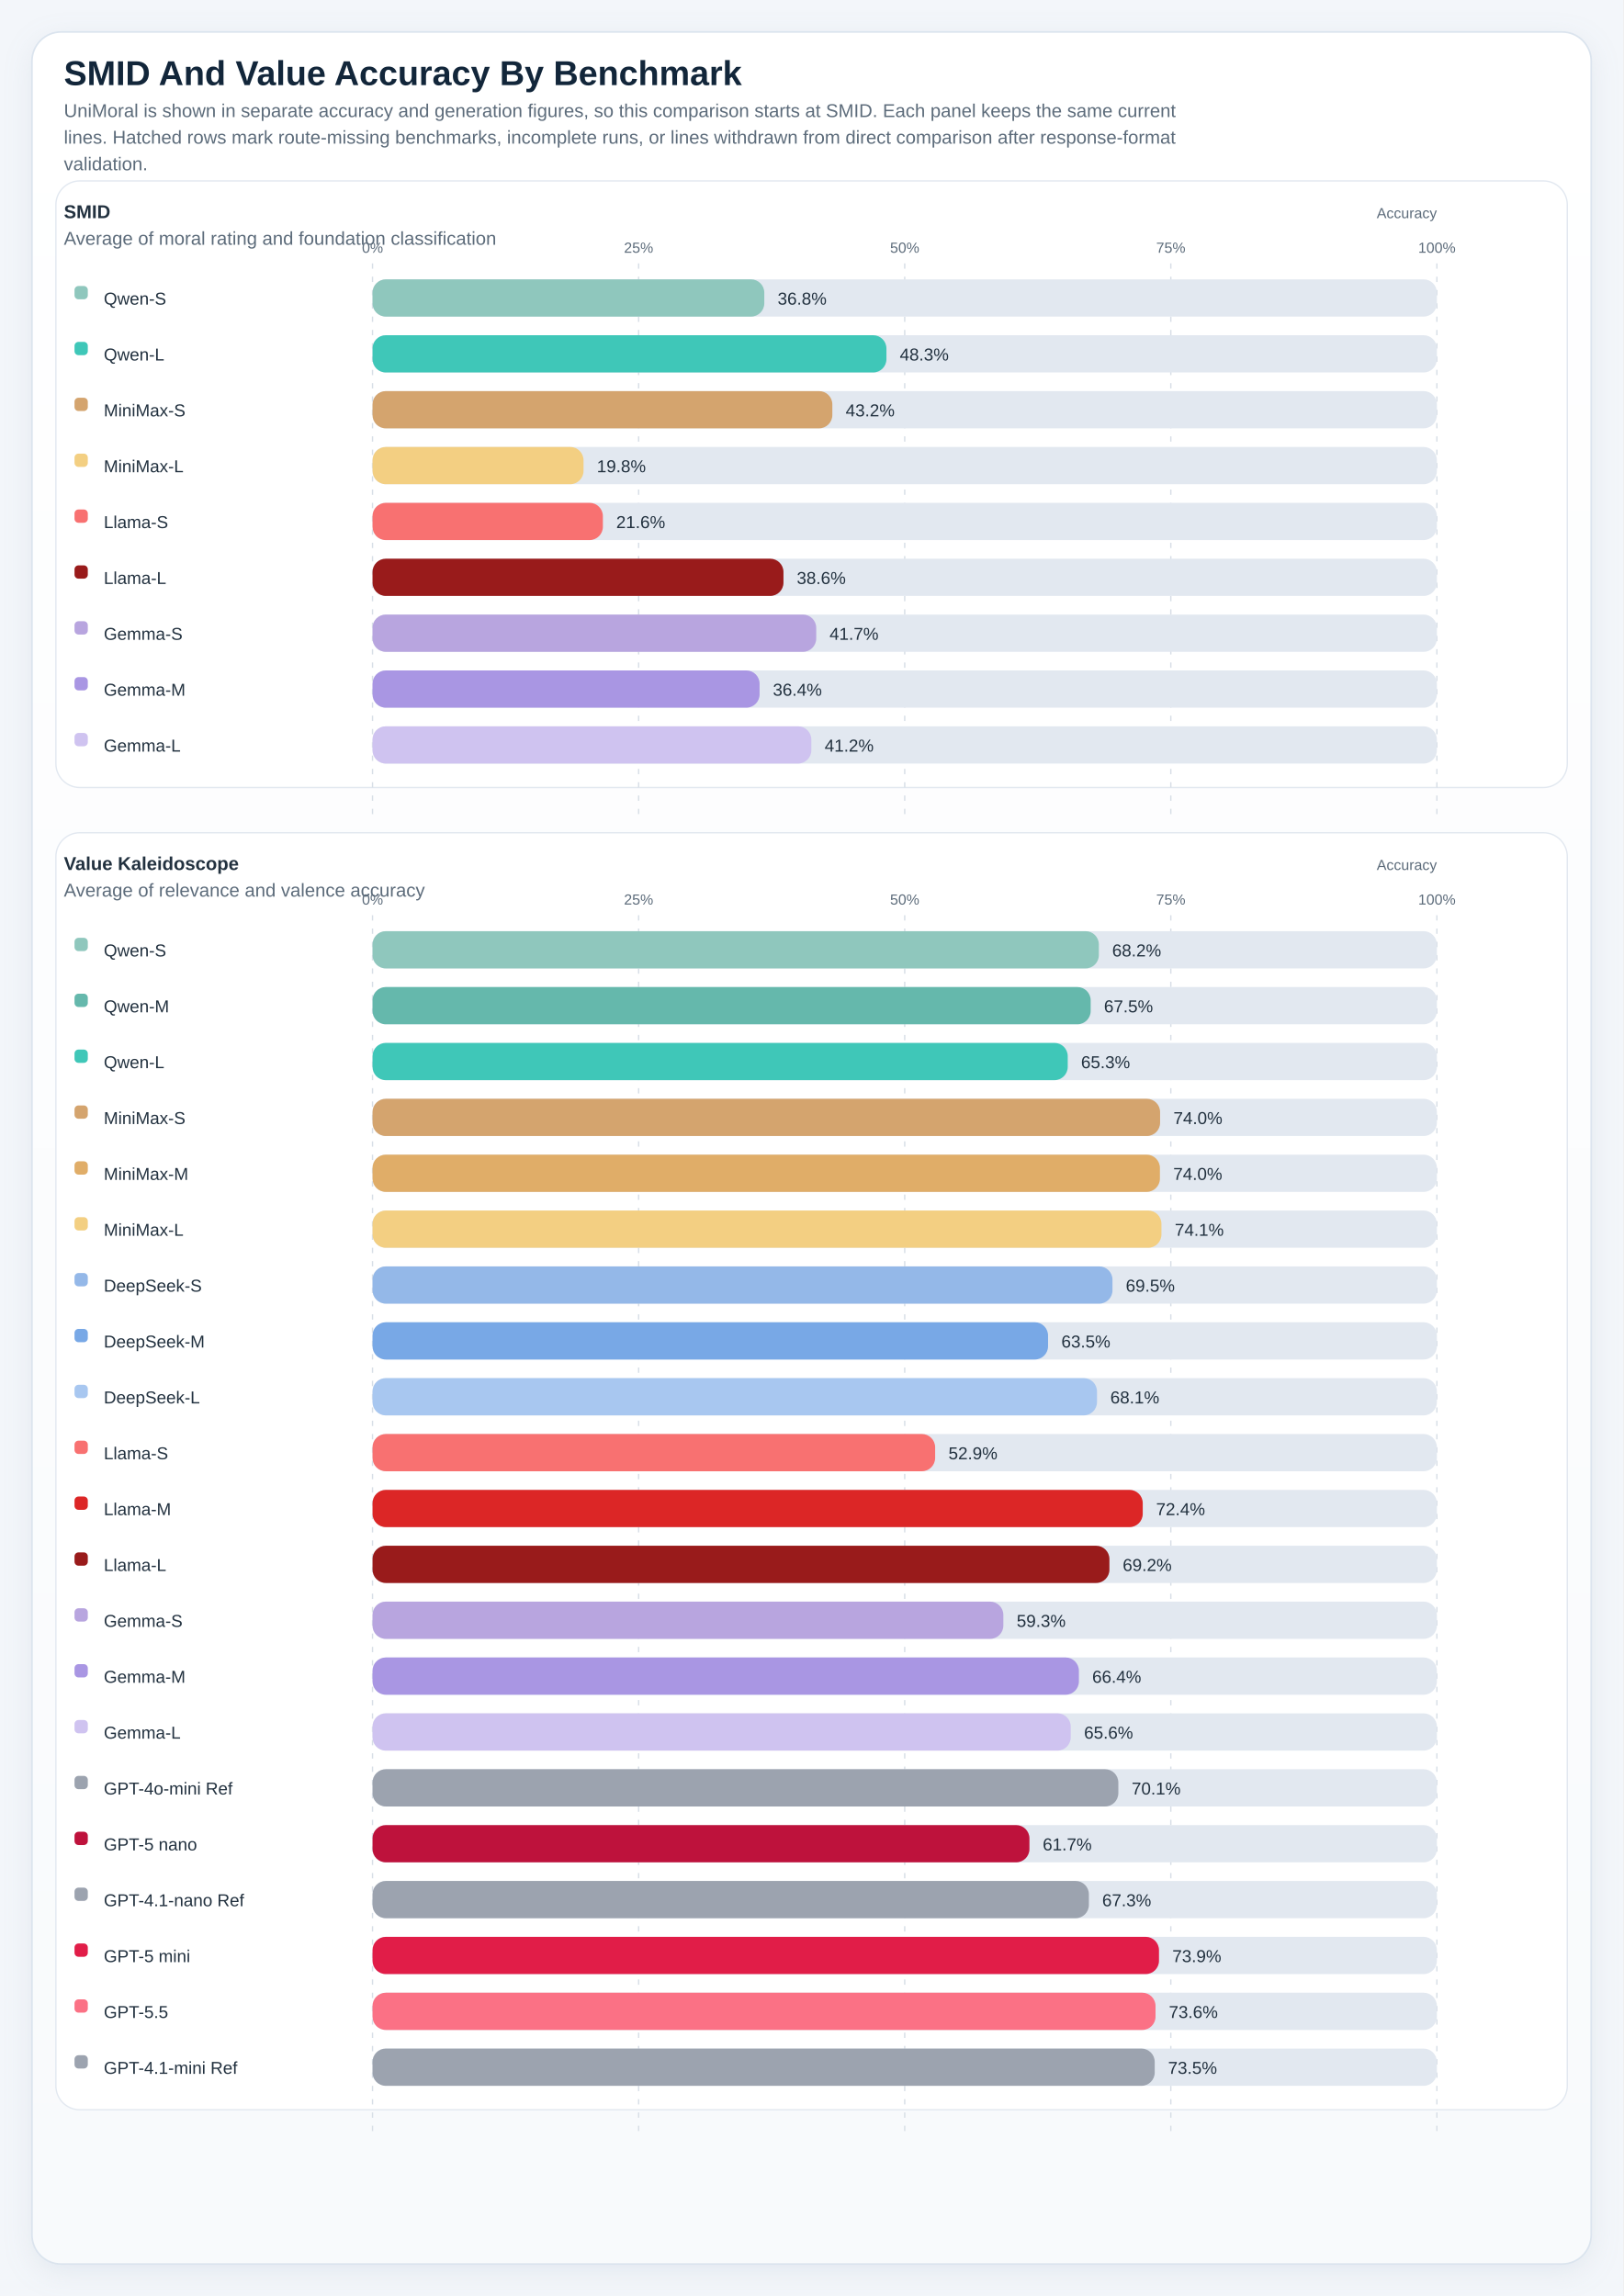
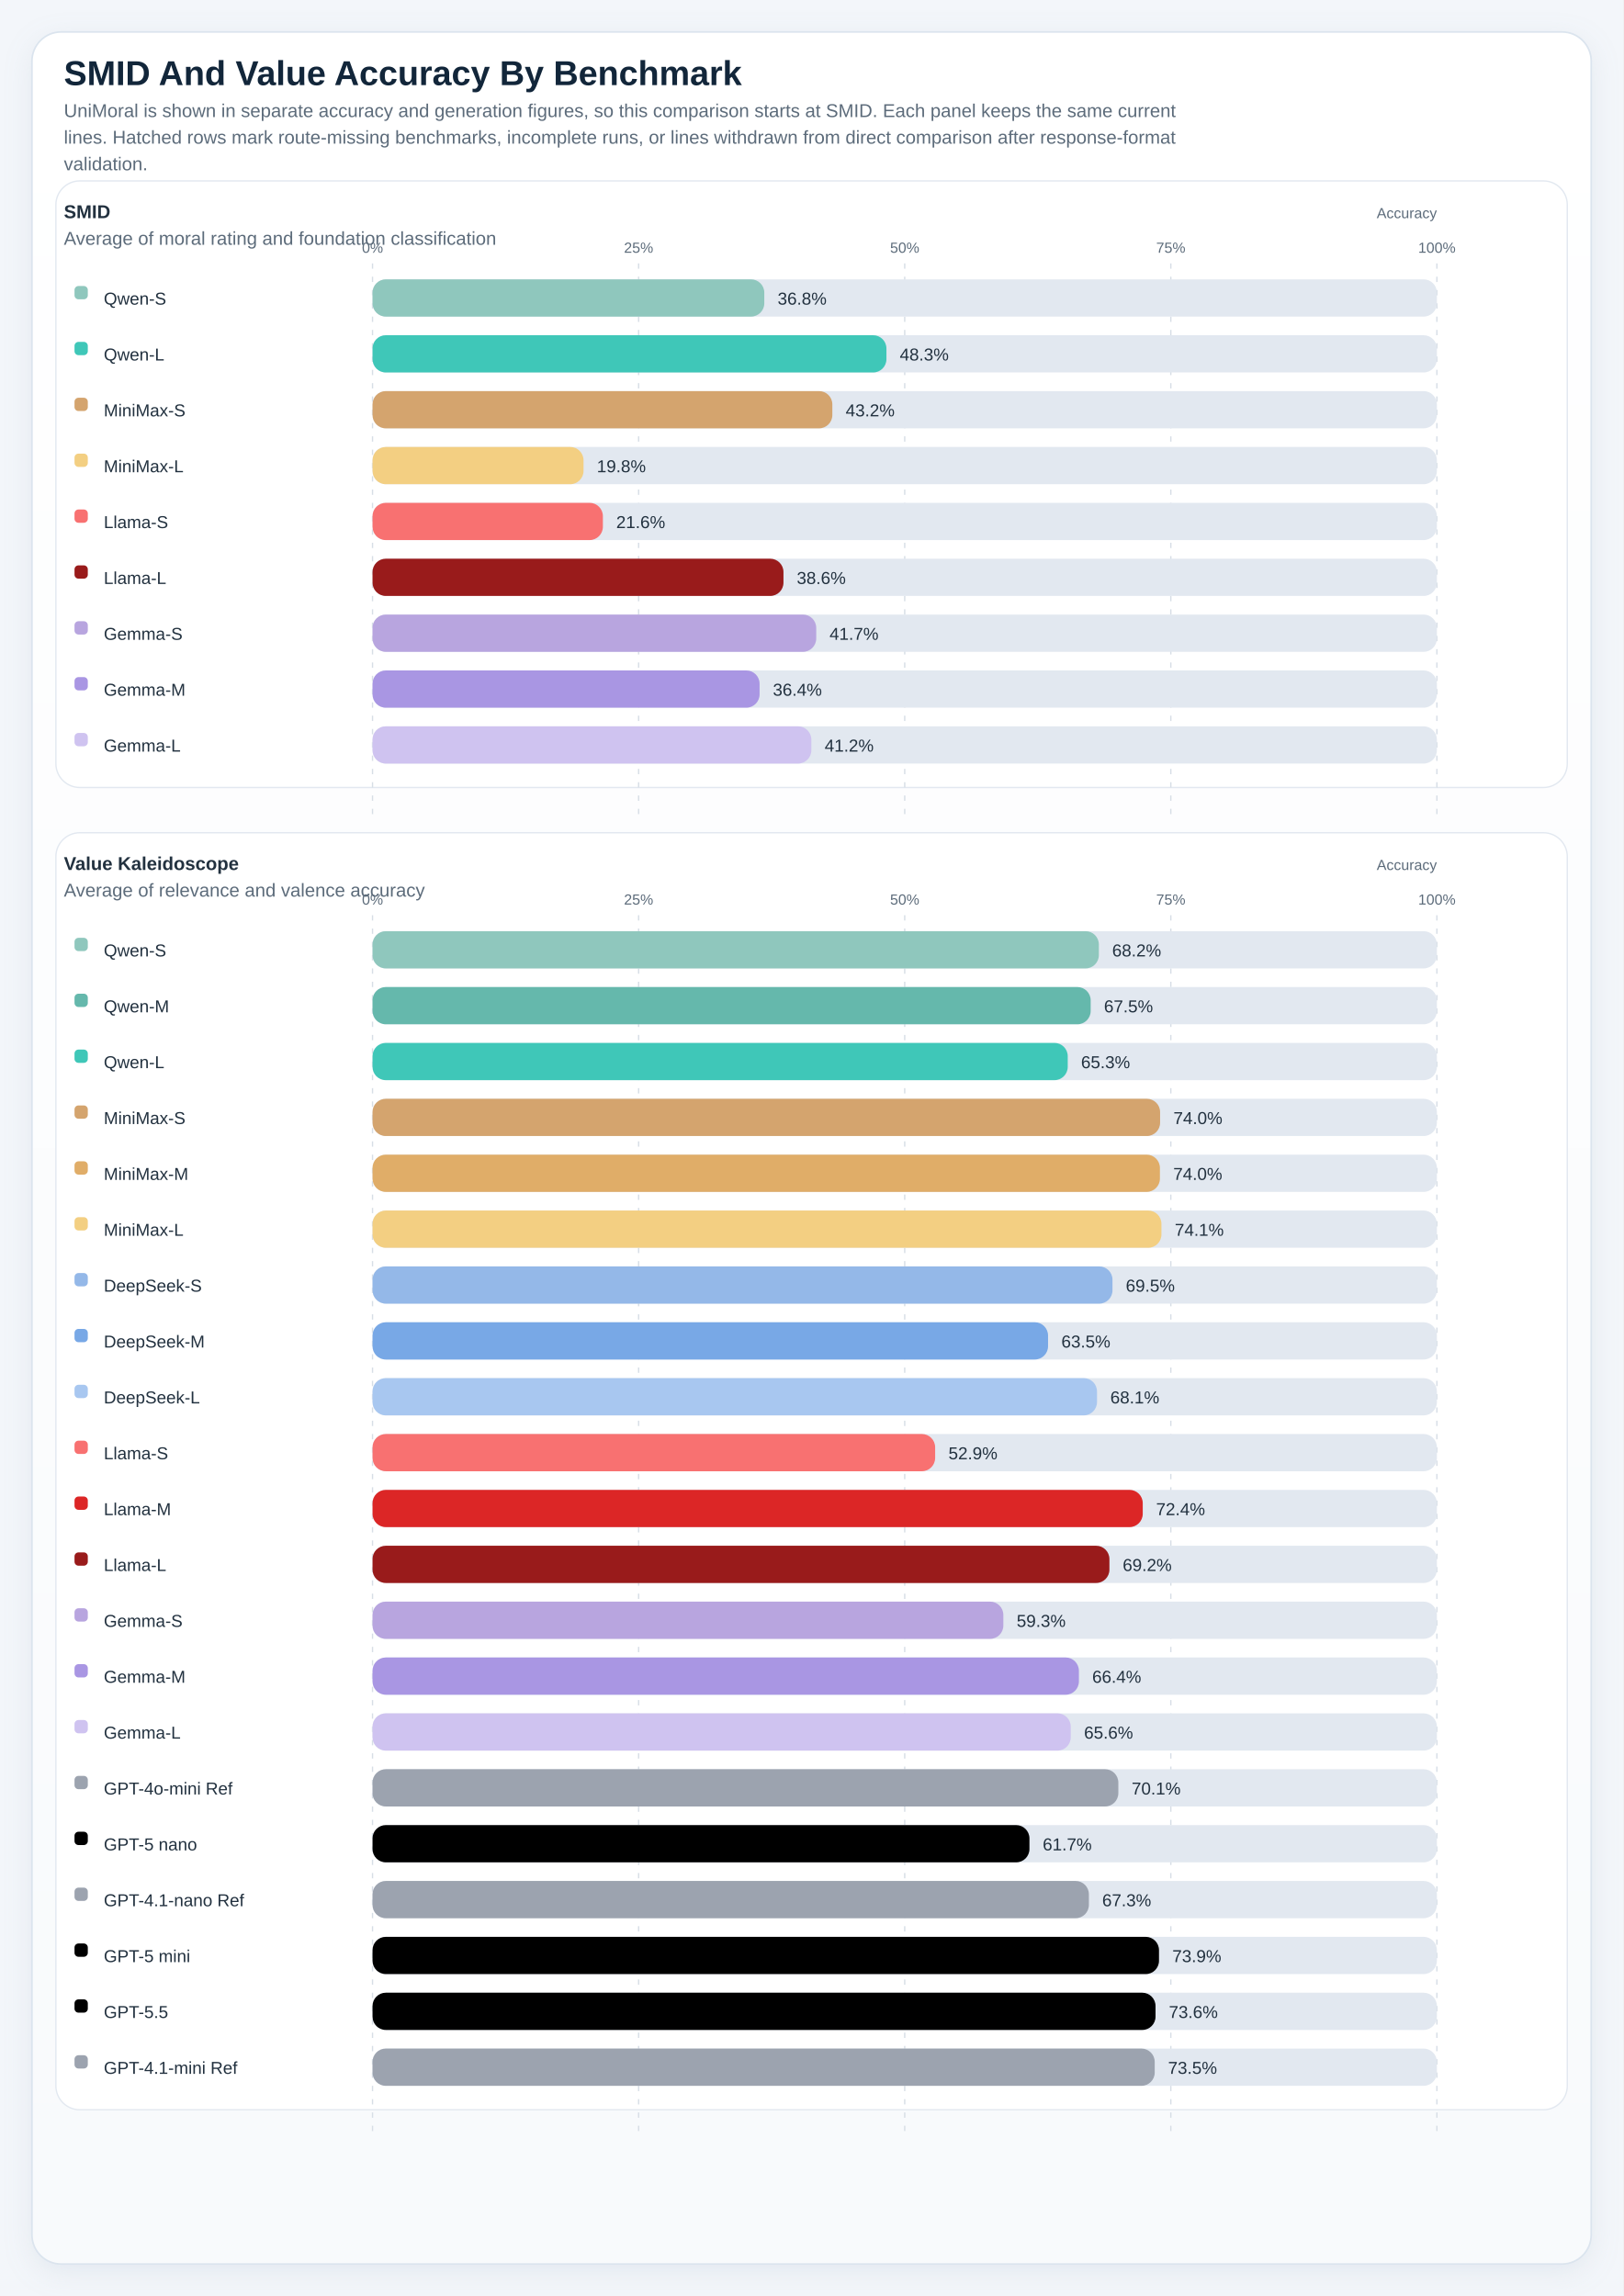
<svg xmlns="http://www.w3.org/2000/svg" viewBox="0 0 1220 1726" role="img" preserveAspectRatio="xMidYMin meet" style="max-width:100%;height:auto">
  <defs>
    <linearGradient id="panelGradient" x1="0" x2="0" y1="0" y2="1">
      <stop offset="0%" stop-color="#ffffff" />
      <stop offset="100%" stop-color="#f8fafc" />
    </linearGradient>
    <pattern id="diagonalHatch" width="8" height="8" patternUnits="userSpaceOnUse" patternTransform="rotate(45)">
      <line x1="0" y1="0" x2="0" y2="8" stroke="#cdd6e1" stroke-width="3" />
    </pattern>
    <filter id="softShadow" x="-20%" y="-20%" width="140%" height="140%">
      <feDropShadow dx="0" dy="6" stdDeviation="10" flood-color="#9fb0c2" flood-opacity="0.18" />
    </filter>
    <style>
.canvas { fill: #f3f6fa; }
.title { font: 700 26px 'IBM Plex Sans', 'Helvetica Neue', Arial, sans-serif; fill: #12263a; }
.subtitle { font: 400 14px 'IBM Plex Sans', 'Helvetica Neue', Arial, sans-serif; fill: #5c6b7a; }
.axis { font: 600 14px 'IBM Plex Sans', 'Helvetica Neue', Arial, sans-serif; fill: #22313f; }
.label { font: 500 13px 'IBM Plex Sans', 'Helvetica Neue', Arial, sans-serif; fill: #22313f; }
.metric { font: 700 20px 'IBM Plex Sans', 'Helvetica Neue', Arial, sans-serif; fill: #12263a; }
.celltext { font: 700 16px 'IBM Plex Sans', 'Helvetica Neue', Arial, sans-serif; fill: #ffffff; }
.celltext-dark { font: 700 16px 'IBM Plex Sans', 'Helvetica Neue', Arial, sans-serif; fill: #173042; }
.cellsub { font: 500 11px 'IBM Plex Sans', 'Helvetica Neue', Arial, sans-serif; fill: rgba(255,255,255,0.88); }
.cellsub-dark { font: 600 11px 'IBM Plex Sans', 'Helvetica Neue', Arial, sans-serif; fill: #385062; }
.body { font: 500 12px 'IBM Plex Sans', 'Helvetica Neue', Arial, sans-serif; fill: #22313f; }
.small { font: 500 11px 'IBM Plex Sans', 'Helvetica Neue', Arial, sans-serif; fill: #5c6b7a; }
.tiny { font: 600 10px 'IBM Plex Sans', 'Helvetica Neue', Arial, sans-serif; fill: #6b7c8f; letter-spacing: 0.04em; }
.grid { fill: #ffffff; stroke: #d7dee6; stroke-width: 1.25; }
.panel { fill: url(#panelGradient); stroke: #dbe4ee; stroke-width: 1.25; filter: url(#softShadow); }
.subpanel { fill: #ffffff; stroke: #e2e8f0; stroke-width: 1; }
.legend-card { fill: #ffffff; stroke: #dbe4ee; stroke-width: 1; }
.guide { stroke: #d7dee6; stroke-width: 1; stroke-dasharray: 4 6; }
.baseline { stroke: #aab7c6; stroke-width: 1.1; }
.muted-cell { fill: #eef2f7; stroke: #d7dee6; stroke-width: 1; }
.muted-bar { fill: #ecf1f6; stroke: #d7dee6; stroke-width: 1; }
.outline { stroke: rgba(255,255,255,0.9); stroke-width: 1; }
</style>
  </defs>
  <rect x="0" y="0" width="1220" height="1726" class="canvas" />
  <rect x="24" y="24" width="1172" height="1678" rx="22" class="panel" />
  <text x="48" y="64" class="title">SMID And Value Accuracy By Benchmark</text>
  <text x="48" y="88" class="subtitle">UniMoral is shown in separate accuracy and generation figures, so this comparison starts at SMID. Each panel keeps the same current</text>
  <text x="48" y="108" class="subtitle">lines. Hatched rows mark route-missing benchmarks, incomplete runs, or lines withdrawn from direct comparison after response-format</text>
  <text x="48" y="128" class="subtitle">validation.</text>
  <rect x="42" y="136" width="1136" height="456" rx="18" class="subpanel" />
  <text x="48" y="164" class="axis">SMID</text>
  <text x="48" y="184" class="subtitle">Average of moral rating and foundation classification</text>
  <text x="1080" y="164" text-anchor="end" class="small">Accuracy</text>
  <line x1="280.00" y1="198" x2="280.00" y2="612" class="guide" />
  <text x="280.00" y="190" text-anchor="middle" class="small">0%</text>
  <line x1="480.00" y1="198" x2="480.00" y2="612" class="guide" />
  <text x="480.00" y="190" text-anchor="middle" class="small">25%</text>
  <line x1="680.00" y1="198" x2="680.00" y2="612" class="guide" />
  <text x="680.00" y="190" text-anchor="middle" class="small">50%</text>
  <line x1="880.00" y1="198" x2="880.00" y2="612" class="guide" />
  <text x="880.00" y="190" text-anchor="middle" class="small">75%</text>
  <line x1="1080.00" y1="198" x2="1080.00" y2="612" class="guide" />
  <text x="1080.00" y="190" text-anchor="middle" class="small">100%</text>
  <rect x="56" y="215" width="10" height="10" rx="3" fill="#8fc7bd" />
  <text x="78" y="229" class="label">Qwen-S</text>
  <rect x="280" y="210" width="800" height="28" rx="10" fill="#e2e8f0" />
  <rect x="280" y="210" width="294.46" height="28" rx="10" fill="#8fc7bd" />
  <text x="584.46" y="229" text-anchor="start" class="label">36.8%</text>
  <rect x="56" y="257" width="10" height="10" rx="3" fill="#3fc7b8" />
  <text x="78" y="271" class="label">Qwen-L</text>
  <rect x="280" y="252" width="800" height="28" rx="10" fill="#e2e8f0" />
  <rect x="280" y="252" width="386.26" height="28" rx="10" fill="#3fc7b8" />
  <text x="676.26" y="271" text-anchor="start" class="label">48.3%</text>
  <rect x="56" y="299" width="10" height="10" rx="3" fill="#d4a46e" />
  <text x="78" y="313" class="label">MiniMax-S</text>
  <rect x="280" y="294" width="800" height="28" rx="10" fill="#e2e8f0" />
  <rect x="280" y="294" width="345.60" height="28" rx="10" fill="#d4a46e" />
  <text x="635.60" y="313" text-anchor="start" class="label">43.2%</text>
  <rect x="56" y="341" width="10" height="10" rx="3" fill="#f3cf82" />
  <text x="78" y="355" class="label">MiniMax-L</text>
  <rect x="280" y="336" width="800" height="28" rx="10" fill="#e2e8f0" />
  <rect x="280" y="336" width="158.59" height="28" rx="10" fill="#f3cf82" />
  <text x="448.59" y="355" text-anchor="start" class="label">19.8%</text>
  <rect x="56" y="383" width="10" height="10" rx="3" fill="#f87171" />
  <text x="78" y="397" class="label">Llama-S</text>
  <rect x="280" y="378" width="800" height="28" rx="10" fill="#e2e8f0" />
  <rect x="280" y="378" width="173.14" height="28" rx="10" fill="#f87171" />
  <text x="463.14" y="397" text-anchor="start" class="label">21.6%</text>
  <rect x="56" y="425" width="10" height="10" rx="3" fill="#991b1b" />
  <text x="78" y="439" class="label">Llama-L</text>
  <rect x="280" y="420" width="800" height="28" rx="10" fill="#e2e8f0" />
  <rect x="280" y="420" width="308.87" height="28" rx="10" fill="#991b1b" />
  <text x="598.87" y="439" text-anchor="start" class="label">38.6%</text>
  <rect x="56" y="467" width="10" height="10" rx="3" fill="#b8a5df" />
  <text x="78" y="481" class="label">Gemma-S</text>
  <rect x="280" y="462" width="800" height="28" rx="10" fill="#e2e8f0" />
  <rect x="280" y="462" width="333.49" height="28" rx="10" fill="#b8a5df" />
  <text x="623.49" y="481" text-anchor="start" class="label">41.7%</text>
  <rect x="56" y="509" width="10" height="10" rx="3" fill="#a996e3" />
  <text x="78" y="523" class="label">Gemma-M</text>
  <rect x="280" y="504" width="800" height="28" rx="10" fill="#e2e8f0" />
  <rect x="280" y="504" width="290.92" height="28" rx="10" fill="#a996e3" />
  <text x="580.92" y="523" text-anchor="start" class="label">36.4%</text>
  <rect x="56" y="551" width="10" height="10" rx="3" fill="#cfc3f0" />
  <text x="78" y="565" class="label">Gemma-L</text>
  <rect x="280" y="546" width="800" height="28" rx="10" fill="#e2e8f0" />
  <rect x="280" y="546" width="329.82" height="28" rx="10" fill="#cfc3f0" />
  <text x="619.82" y="565" text-anchor="start" class="label">41.2%</text>
  <rect x="42" y="626" width="1136" height="960" rx="18" class="subpanel" />
  <text x="48" y="654" class="axis">Value Kaleidoscope</text>
  <text x="48" y="674" class="subtitle">Average of relevance and valence accuracy</text>
  <text x="1080" y="654" text-anchor="end" class="small">Accuracy</text>
  <line x1="280.00" y1="688" x2="280.00" y2="1606" class="guide" />
  <text x="280.00" y="680" text-anchor="middle" class="small">0%</text>
  <line x1="480.00" y1="688" x2="480.00" y2="1606" class="guide" />
  <text x="480.00" y="680" text-anchor="middle" class="small">25%</text>
  <line x1="680.00" y1="688" x2="680.00" y2="1606" class="guide" />
  <text x="680.00" y="680" text-anchor="middle" class="small">50%</text>
  <line x1="880.00" y1="688" x2="880.00" y2="1606" class="guide" />
  <text x="880.00" y="680" text-anchor="middle" class="small">75%</text>
  <line x1="1080.00" y1="688" x2="1080.00" y2="1606" class="guide" />
  <text x="1080.00" y="680" text-anchor="middle" class="small">100%</text>
  <rect x="56" y="705" width="10" height="10" rx="3" fill="#8fc7bd" />
  <text x="78" y="719" class="label">Qwen-S</text>
  <rect x="280" y="700" width="800" height="28" rx="10" fill="#e2e8f0" />
  <rect x="280" y="700" width="545.92" height="28" rx="10" fill="#8fc7bd" />
  <text x="835.92" y="719" text-anchor="start" class="label">68.2%</text>
  <rect x="56" y="747" width="10" height="10" rx="3" fill="#65b8ac" />
  <text x="78" y="761" class="label">Qwen-M</text>
  <rect x="280" y="742" width="800" height="28" rx="10" fill="#e2e8f0" />
  <rect x="280" y="742" width="539.77" height="28" rx="10" fill="#65b8ac" />
  <text x="829.77" y="761" text-anchor="start" class="label">67.5%</text>
  <rect x="56" y="789" width="10" height="10" rx="3" fill="#3fc7b8" />
  <text x="78" y="803" class="label">Qwen-L</text>
  <rect x="280" y="784" width="800" height="28" rx="10" fill="#e2e8f0" />
  <rect x="280" y="784" width="522.53" height="28" rx="10" fill="#3fc7b8" />
  <text x="812.53" y="803" text-anchor="start" class="label">65.3%</text>
  <rect x="56" y="831" width="10" height="10" rx="3" fill="#d4a46e" />
  <text x="78" y="845" class="label">MiniMax-S</text>
  <rect x="280" y="826" width="800" height="28" rx="10" fill="#e2e8f0" />
  <rect x="280" y="826" width="591.95" height="28" rx="10" fill="#d4a46e" />
  <text x="881.95" y="845" text-anchor="start" class="label">74.0%</text>
  <rect x="56" y="873" width="10" height="10" rx="3" fill="#e0ad68" />
  <text x="78" y="887" class="label">MiniMax-M</text>
  <rect x="280" y="868" width="800" height="28" rx="10" fill="#e2e8f0" />
  <rect x="280" y="868" width="591.82" height="28" rx="10" fill="#e0ad68" />
  <text x="881.82" y="887" text-anchor="start" class="label">74.0%</text>
  <rect x="56" y="915" width="10" height="10" rx="3" fill="#f3cf82" />
  <text x="78" y="929" class="label">MiniMax-L</text>
  <rect x="280" y="910" width="800" height="28" rx="10" fill="#e2e8f0" />
  <rect x="280" y="910" width="592.96" height="28" rx="10" fill="#f3cf82" />
  <text x="882.96" y="929" text-anchor="start" class="label">74.1%</text>
  <rect x="56" y="957" width="10" height="10" rx="3" fill="#94b8e8" />
  <text x="78" y="971" class="label">DeepSeek-S</text>
  <rect x="280" y="952" width="800" height="28" rx="10" fill="#e2e8f0" />
  <rect x="280" y="952" width="556.16" height="28" rx="10" fill="#94b8e8" />
  <text x="846.16" y="971" text-anchor="start" class="label">69.5%</text>
  <rect x="56" y="999" width="10" height="10" rx="3" fill="#78a8e6" />
  <text x="78" y="1013" class="label">DeepSeek-M</text>
  <rect x="280" y="994" width="800" height="28" rx="10" fill="#e2e8f0" />
  <rect x="280" y="994" width="507.74" height="28" rx="10" fill="#78a8e6" />
  <text x="797.74" y="1013" text-anchor="start" class="label">63.5%</text>
  <rect x="56" y="1041" width="10" height="10" rx="3" fill="#a8c7f0" />
  <text x="78" y="1055" class="label">DeepSeek-L</text>
  <rect x="280" y="1036" width="800" height="28" rx="10" fill="#e2e8f0" />
  <rect x="280" y="1036" width="544.53" height="28" rx="10" fill="#a8c7f0" />
  <text x="834.53" y="1055" text-anchor="start" class="label">68.1%</text>
  <rect x="56" y="1083" width="10" height="10" rx="3" fill="#f87171" />
  <text x="78" y="1097" class="label">Llama-S</text>
  <rect x="280" y="1078" width="800" height="28" rx="10" fill="#e2e8f0" />
  <rect x="280" y="1078" width="422.87" height="28" rx="10" fill="#f87171" />
  <text x="712.87" y="1097" text-anchor="start" class="label">52.9%</text>
  <rect x="56" y="1125" width="10" height="10" rx="3" fill="#dc2626" />
  <text x="78" y="1139" class="label">Llama-M</text>
  <rect x="280" y="1120" width="800" height="28" rx="10" fill="#e2e8f0" />
  <rect x="280" y="1120" width="578.91" height="28" rx="10" fill="#dc2626" />
  <text x="868.91" y="1139" text-anchor="start" class="label">72.4%</text>
  <rect x="56" y="1167" width="10" height="10" rx="3" fill="#991b1b" />
  <text x="78" y="1181" class="label">Llama-L</text>
  <rect x="280" y="1162" width="800" height="28" rx="10" fill="#e2e8f0" />
  <rect x="280" y="1162" width="553.86" height="28" rx="10" fill="#991b1b" />
  <text x="843.86" y="1181" text-anchor="start" class="label">69.2%</text>
  <rect x="56" y="1209" width="10" height="10" rx="3" fill="#b8a5df" />
  <text x="78" y="1223" class="label">Gemma-S</text>
  <rect x="280" y="1204" width="800" height="28" rx="10" fill="#e2e8f0" />
  <rect x="280" y="1204" width="474.13" height="28" rx="10" fill="#b8a5df" />
  <text x="764.13" y="1223" text-anchor="start" class="label">59.3%</text>
  <rect x="56" y="1251" width="10" height="10" rx="3" fill="#a996e3" />
  <text x="78" y="1265" class="label">Gemma-M</text>
  <rect x="280" y="1246" width="800" height="28" rx="10" fill="#e2e8f0" />
  <rect x="280" y="1246" width="530.92" height="28" rx="10" fill="#a996e3" />
  <text x="820.92" y="1265" text-anchor="start" class="label">66.4%</text>
  <rect x="56" y="1293" width="10" height="10" rx="3" fill="#cfc3f0" />
  <text x="78" y="1307" class="label">Gemma-L</text>
  <rect x="280" y="1288" width="800" height="28" rx="10" fill="#e2e8f0" />
  <rect x="280" y="1288" width="524.79" height="28" rx="10" fill="#cfc3f0" />
  <text x="814.79" y="1307" text-anchor="start" class="label">65.6%</text>
  <rect x="56" y="1335" width="10" height="10" rx="3" fill="#9ca3af" />
  <text x="78" y="1349" class="label">GPT-4o-mini Ref</text>
  <rect x="280" y="1330" width="800" height="28" rx="10" fill="#e2e8f0" />
  <rect x="280" y="1330" width="560.56" height="28" rx="10" fill="#9ca3af" />
  <text x="850.56" y="1349" text-anchor="start" class="label">70.1%</text>
-   <rect x="56" y="1377" width="10" height="10" rx="3" fill="#be123c" />
+   <rect x="56" y="1377" width="10" height="10" rx="3" fill="#000000" />
  <text x="78" y="1391" class="label">GPT-5 nano</text>
  <rect x="280" y="1372" width="800" height="28" rx="10" fill="#e2e8f0" />
-   <rect x="280" y="1372" width="493.75" height="28" rx="10" fill="#be123c" />
+   <rect x="280" y="1372" width="493.75" height="28" rx="10" fill="#000000" />
  <text x="783.75" y="1391" text-anchor="start" class="label">61.7%</text>
  <rect x="56" y="1419" width="10" height="10" rx="3" fill="#9ca3af" />
  <text x="78" y="1433" class="label">GPT-4.1-nano Ref</text>
  <rect x="280" y="1414" width="800" height="28" rx="10" fill="#e2e8f0" />
  <rect x="280" y="1414" width="538.43" height="28" rx="10" fill="#9ca3af" />
  <text x="828.43" y="1433" text-anchor="start" class="label">67.3%</text>
-   <rect x="56" y="1461" width="10" height="10" rx="3" fill="#e11d48" />
+   <rect x="56" y="1461" width="10" height="10" rx="3" fill="#000000" />
  <text x="78" y="1475" class="label">GPT-5 mini</text>
  <rect x="280" y="1456" width="800" height="28" rx="10" fill="#e2e8f0" />
-   <rect x="280" y="1456" width="591.12" height="28" rx="10" fill="#e11d48" />
+   <rect x="280" y="1456" width="591.12" height="28" rx="10" fill="#000000" />
  <text x="881.12" y="1475" text-anchor="start" class="label">73.9%</text>
-   <rect x="56" y="1503" width="10" height="10" rx="3" fill="#fb7185" />
+   <rect x="56" y="1503" width="10" height="10" rx="3" fill="#000000" />
  <text x="78" y="1517" class="label">GPT-5.5</text>
  <rect x="280" y="1498" width="800" height="28" rx="10" fill="#e2e8f0" />
-   <rect x="280" y="1498" width="588.52" height="28" rx="10" fill="#fb7185" />
+   <rect x="280" y="1498" width="588.52" height="28" rx="10" fill="#000000" />
  <text x="878.52" y="1517" text-anchor="start" class="label">73.6%</text>
  <rect x="56" y="1545" width="10" height="10" rx="3" fill="#9ca3af" />
  <text x="78" y="1559" class="label">GPT-4.1-mini Ref</text>
  <rect x="280" y="1540" width="800" height="28" rx="10" fill="#e2e8f0" />
  <rect x="280" y="1540" width="587.91" height="28" rx="10" fill="#9ca3af" />
  <text x="877.91" y="1559" text-anchor="start" class="label">73.5%</text>
</svg>
